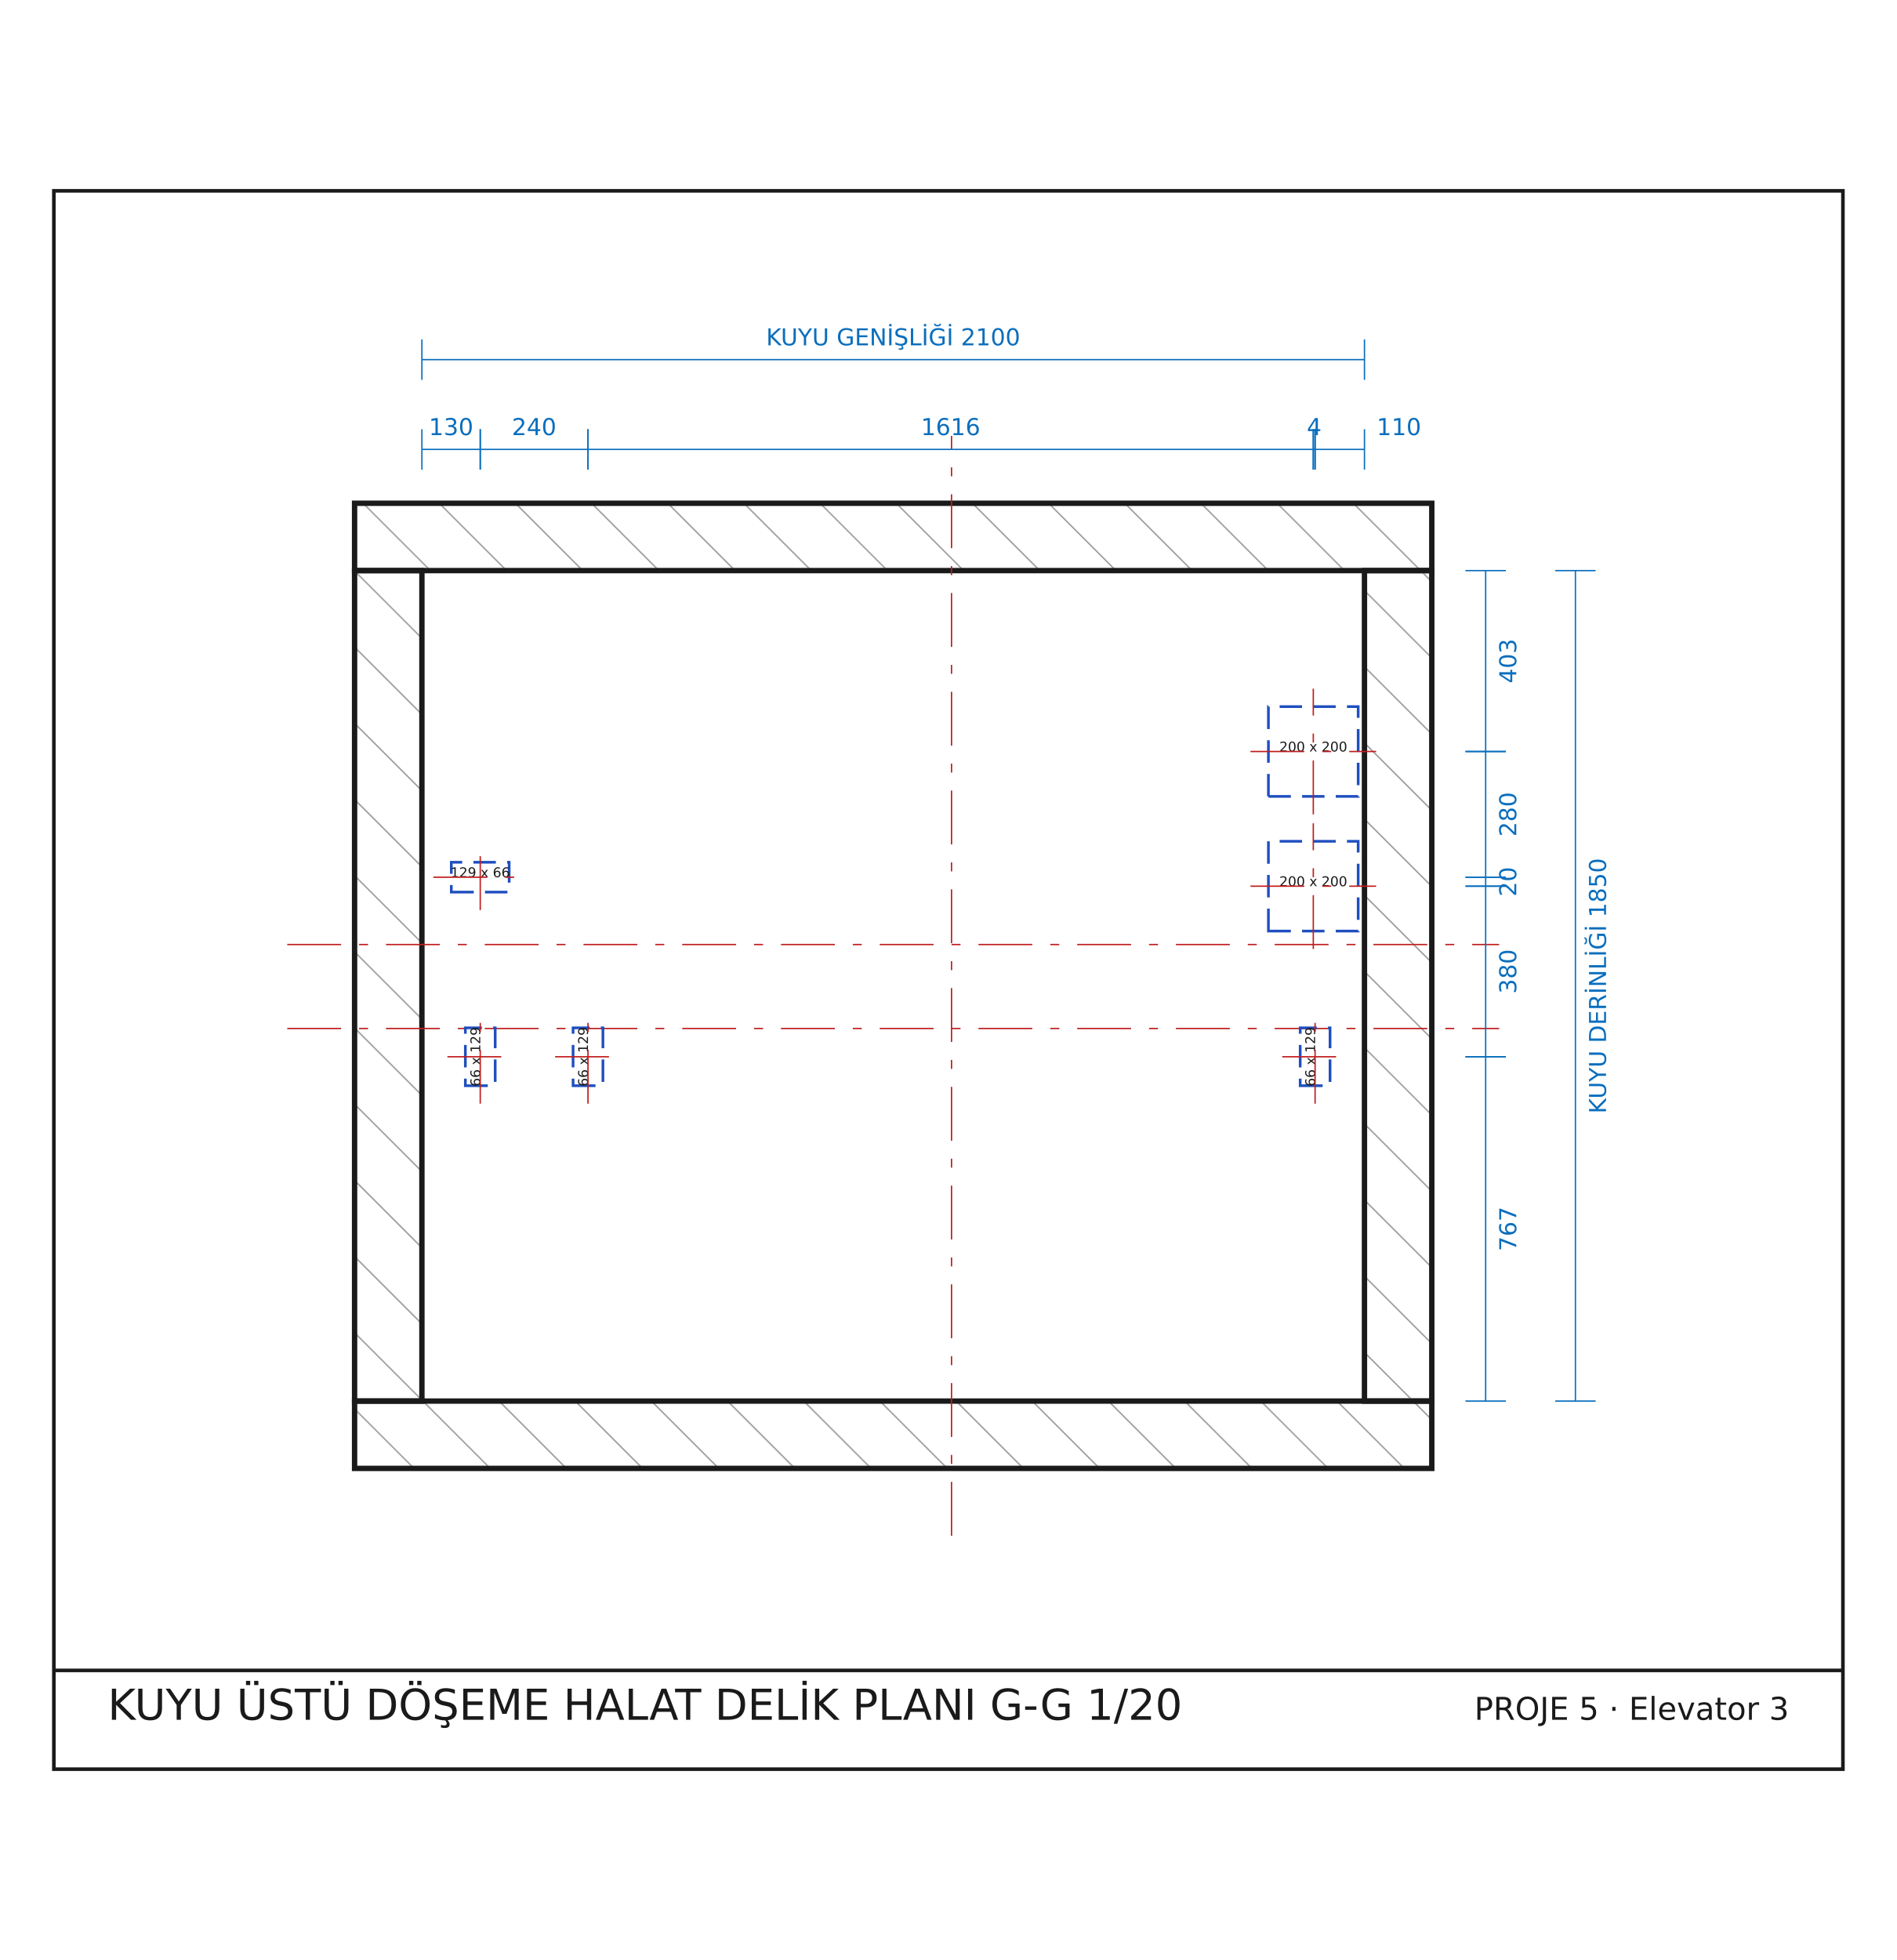
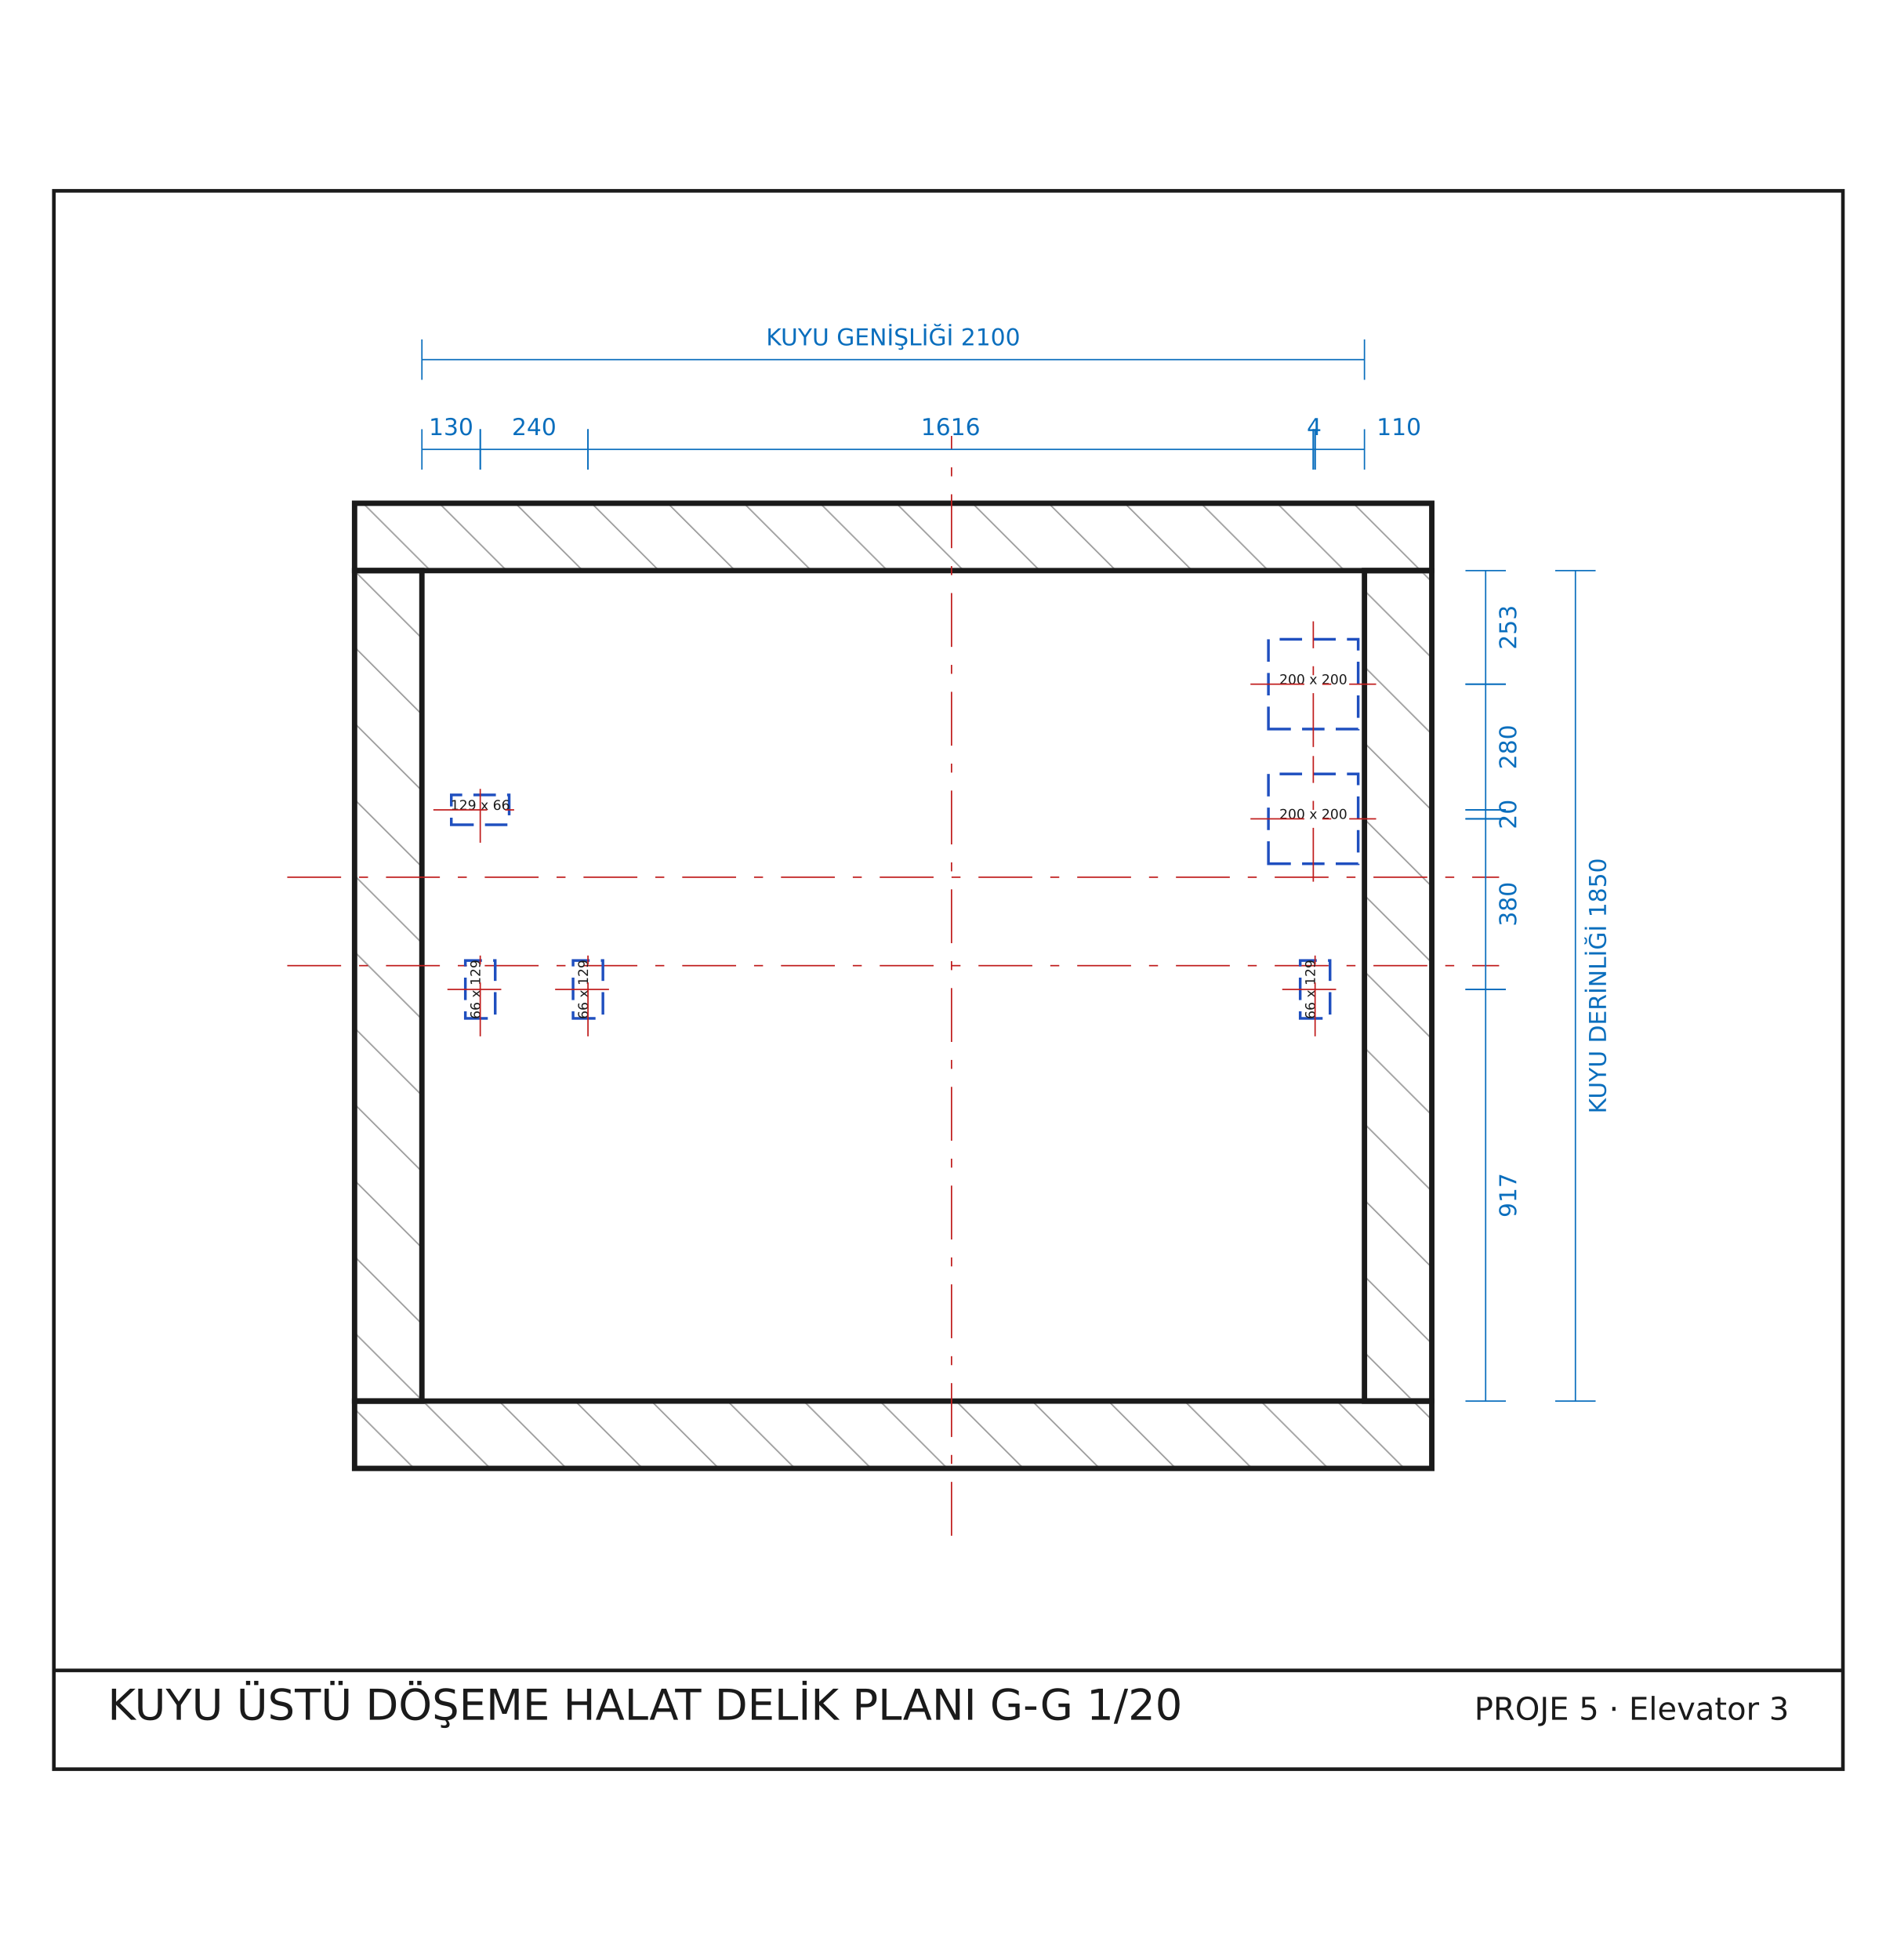
<svg xmlns="http://www.w3.org/2000/svg" viewBox="-940 -3116 4226 4356" width="211mm" height="218mm">
  <defs>
    <pattern id="tarama" width="120" height="120" patternUnits="userSpaceOnUse" patternTransform="rotate(45)">
      <line x1="0" y1="0" x2="0" y2="120" stroke="#9a9a9a" stroke-width="6" />
    </pattern>
    <pattern id="tugla" width="240" height="120" patternUnits="userSpaceOnUse">
      <rect width="240" height="120" fill="#fdf3ee" />
      <path d="M0 0 H240 M0 60 H240 M120 0 V60 M0 60 V120 M240 60 V120" stroke="#c08a6a" stroke-width="5" fill="none" />
    </pattern>
  </defs>
  <rect x="-100000" y="-100000" width="200000" height="200000" fill="#ffffff" />
  <g transform="scale(1,-1)">
    <rect x="-150.0" y="-150.0" width="2400.0" height="150.0" fill="url(#tarama)" stroke="none" />
    <rect x="-150.0" y="-150.0" width="2400.0" height="150.0" fill="none" stroke="#1a1a1a" stroke-width="12" />
    <rect x="-150.0" y="1850.0" width="2400.0" height="150.0" fill="url(#tarama)" stroke="none" />
    <rect x="-150.0" y="1850.0" width="2400.0" height="150.0" fill="none" stroke="#1a1a1a" stroke-width="12" />
    <rect x="-150.0" y="0.0" width="150.0" height="1850.0" fill="url(#tarama)" stroke="none" />
    <rect x="-150.0" y="0.0" width="150.0" height="1850.0" fill="none" stroke="#1a1a1a" stroke-width="12" />
    <rect x="2100.0" y="0.0" width="150.0" height="1850.0" fill="url(#tarama)" stroke="none" />
    <rect x="2100.0" y="0.0" width="150.0" height="1850.0" fill="none" stroke="#1a1a1a" stroke-width="12" />
    <rect x="0.0" y="0.0" width="2100.0" height="1850.0" fill="none" stroke="#1a1a1a" stroke-width="6" />
    <line x1="1180.0" y1="-300.0" x2="1180.0" y2="2150.0" stroke="#c01c1c" stroke-width="3" stroke-dasharray="120 40 20 40" />
-     <line x1="-300.0" y1="830.0" x2="2400.0" y2="830.0" stroke="#c01c1c" stroke-width="3" stroke-dasharray="120 40 20 40" />
-     <line x1="-300.0" y1="1017.0" x2="2400.0" y2="1017.0" stroke="#c01c1c" stroke-width="3" stroke-dasharray="120 40 20 40" />
-     <rect x="336.8" y="702.5" width="66.5" height="128.9" fill="none" stroke="#1f4fbf" stroke-width="6" stroke-dasharray="50 25" />
-     <rect x="96.8" y="702.5" width="66.5" height="128.9" fill="none" stroke="#1f4fbf" stroke-width="6" stroke-dasharray="50 25" />
-     <rect x="65.5" y="1133.8" width="128.9" height="66.5" fill="none" stroke="#1f4fbf" stroke-width="6" stroke-dasharray="50 25" />
-     <rect x="1956.8" y="702.5" width="66.5" height="128.9" fill="none" stroke="#1f4fbf" stroke-width="6" stroke-dasharray="50 25" />
-     <rect x="1886.0" y="1047.0" width="200.0" height="200.0" fill="none" stroke="#1f4fbf" stroke-width="6" stroke-dasharray="50 25" />
-     <rect x="1886.0" y="1347.0" width="200.0" height="200.0" fill="none" stroke="#1f4fbf" stroke-width="6" stroke-dasharray="50 25" />
-     <g transform="translate(370.0,767.0) scale(1,-1) rotate(-90.0)">
+     <line x1="-300.0" y1="970.0" x2="2400.0" y2="970.0" stroke="#c01c1c" stroke-width="3" stroke-dasharray="120 40 20 40" />
+     <line x1="-300.0" y1="1167.0" x2="2400.0" y2="1167.0" stroke="#c01c1c" stroke-width="3" stroke-dasharray="120 40 20 40" />
+     <rect x="336.8" y="852.5" width="66.5" height="128.9" fill="none" stroke="#1f4fbf" stroke-width="6" stroke-dasharray="50 25" />
+     <rect x="96.8" y="852.5" width="66.5" height="128.9" fill="none" stroke="#1f4fbf" stroke-width="6" stroke-dasharray="50 25" />
+     <rect x="65.5" y="1283.8" width="128.9" height="66.5" fill="none" stroke="#1f4fbf" stroke-width="6" stroke-dasharray="50 25" />
+     <rect x="1956.8" y="852.5" width="66.5" height="128.9" fill="none" stroke="#1f4fbf" stroke-width="6" stroke-dasharray="50 25" />
+     <rect x="1886.0" y="1197.0" width="200.0" height="200.0" fill="none" stroke="#1f4fbf" stroke-width="6" stroke-dasharray="50 25" />
+     <rect x="1886.0" y="1497.0" width="200.0" height="200.0" fill="none" stroke="#1f4fbf" stroke-width="6" stroke-dasharray="50 25" />
+     <g transform="translate(370.0,917.0) scale(1,-1) rotate(-90.0)">
      <text x="0" y="0" font-family="DejaVu Sans, Arial" font-size="30" fill="#1a1a1a" text-anchor="middle">66 x 129</text>
    </g>
-     <g transform="translate(130.0,767.0) scale(1,-1) rotate(-90.0)">
+     <g transform="translate(130.0,917.0) scale(1,-1) rotate(-90.0)">
      <text x="0" y="0" font-family="DejaVu Sans, Arial" font-size="30" fill="#1a1a1a" text-anchor="middle">66 x 129</text>
    </g>
-     <g transform="translate(130.0,1167.0) scale(1,-1) rotate(-0.0)">
+     <g transform="translate(130.0,1317.0) scale(1,-1) rotate(-0.0)">
      <text x="0" y="0" font-family="DejaVu Sans, Arial" font-size="30" fill="#1a1a1a" text-anchor="middle">129 x 66</text>
    </g>
-     <g transform="translate(1990.0,767.0) scale(1,-1) rotate(-90.0)">
+     <g transform="translate(1990.0,917.0) scale(1,-1) rotate(-90.0)">
      <text x="0" y="0" font-family="DejaVu Sans, Arial" font-size="30" fill="#1a1a1a" text-anchor="middle">66 x 129</text>
    </g>
-     <g transform="translate(1986.0,1147.0) scale(1,-1) rotate(-0.0)">
+     <g transform="translate(1986.0,1297.0) scale(1,-1) rotate(-0.0)">
      <text x="0" y="0" font-family="DejaVu Sans, Arial" font-size="30" fill="#1a1a1a" text-anchor="middle">200 x 200</text>
    </g>
-     <g transform="translate(1986.0,1447.0) scale(1,-1) rotate(-0.0)">
+     <g transform="translate(1986.0,1597.0) scale(1,-1) rotate(-0.0)">
      <text x="0" y="0" font-family="DejaVu Sans, Arial" font-size="30" fill="#1a1a1a" text-anchor="middle">200 x 200</text>
    </g>
-     <line x1="296.8" y1="767.0" x2="443.2" y2="767.0" stroke="#c01c1c" stroke-width="3" stroke-dasharray="120 40 20 40" />
-     <line x1="370.0" y1="662.5" x2="370.0" y2="871.5" stroke="#c01c1c" stroke-width="3" stroke-dasharray="120 40 20 40" />
-     <line x1="56.8" y1="767.0" x2="203.2" y2="767.0" stroke="#c01c1c" stroke-width="3" stroke-dasharray="120 40 20 40" />
-     <line x1="130.0" y1="662.5" x2="130.0" y2="871.5" stroke="#c01c1c" stroke-width="3" stroke-dasharray="120 40 20 40" />
-     <line x1="25.5" y1="1167.0" x2="234.4" y2="1167.0" stroke="#c01c1c" stroke-width="3" stroke-dasharray="120 40 20 40" />
-     <line x1="130.0" y1="1093.8" x2="130.0" y2="1240.2" stroke="#c01c1c" stroke-width="3" stroke-dasharray="120 40 20 40" />
-     <line x1="1916.8" y1="767.0" x2="2063.2" y2="767.0" stroke="#c01c1c" stroke-width="3" stroke-dasharray="120 40 20 40" />
-     <line x1="1990.0" y1="662.5" x2="1990.0" y2="871.5" stroke="#c01c1c" stroke-width="3" stroke-dasharray="120 40 20 40" />
-     <line x1="1846.0" y1="1147.0" x2="2126.0" y2="1147.0" stroke="#c01c1c" stroke-width="3" stroke-dasharray="120 40 20 40" />
-     <line x1="1986.0" y1="1007.0" x2="1986.0" y2="1287.0" stroke="#c01c1c" stroke-width="3" stroke-dasharray="120 40 20 40" />
-     <line x1="1846.0" y1="1447.0" x2="2126.0" y2="1447.0" stroke="#c01c1c" stroke-width="3" stroke-dasharray="120 40 20 40" />
-     <line x1="1986.0" y1="1307.0" x2="1986.0" y2="1587.0" stroke="#c01c1c" stroke-width="3" stroke-dasharray="120 40 20 40" />
+     <line x1="296.8" y1="917.0" x2="443.2" y2="917.0" stroke="#c01c1c" stroke-width="3" stroke-dasharray="120 40 20 40" />
+     <line x1="370.0" y1="812.5" x2="370.0" y2="1021.5" stroke="#c01c1c" stroke-width="3" stroke-dasharray="120 40 20 40" />
+     <line x1="56.8" y1="917.0" x2="203.2" y2="917.0" stroke="#c01c1c" stroke-width="3" stroke-dasharray="120 40 20 40" />
+     <line x1="130.0" y1="812.5" x2="130.0" y2="1021.5" stroke="#c01c1c" stroke-width="3" stroke-dasharray="120 40 20 40" />
+     <line x1="25.5" y1="1317.0" x2="234.4" y2="1317.0" stroke="#c01c1c" stroke-width="3" stroke-dasharray="120 40 20 40" />
+     <line x1="130.0" y1="1243.8" x2="130.0" y2="1390.2" stroke="#c01c1c" stroke-width="3" stroke-dasharray="120 40 20 40" />
+     <line x1="1916.8" y1="917.0" x2="2063.2" y2="917.0" stroke="#c01c1c" stroke-width="3" stroke-dasharray="120 40 20 40" />
+     <line x1="1990.0" y1="812.5" x2="1990.0" y2="1021.5" stroke="#c01c1c" stroke-width="3" stroke-dasharray="120 40 20 40" />
+     <line x1="1846.0" y1="1297.0" x2="2126.0" y2="1297.0" stroke="#c01c1c" stroke-width="3" stroke-dasharray="120 40 20 40" />
+     <line x1="1986.0" y1="1157.0" x2="1986.0" y2="1437.0" stroke="#c01c1c" stroke-width="3" stroke-dasharray="120 40 20 40" />
+     <line x1="1846.0" y1="1597.0" x2="2126.0" y2="1597.0" stroke="#c01c1c" stroke-width="3" stroke-dasharray="120 40 20 40" />
+     <line x1="1986.0" y1="1457.0" x2="1986.0" y2="1737.0" stroke="#c01c1c" stroke-width="3" stroke-dasharray="120 40 20 40" />
    <line x1="0.0" y1="2120.0" x2="130.0" y2="2120.0" stroke="#0a6ebd" stroke-width="3" />
    <line x1="0.0" y1="2075.0" x2="0.0" y2="2165.0" stroke="#0a6ebd" stroke-width="3" />
    <line x1="130.0" y1="2075.0" x2="130.0" y2="2165.0" stroke="#0a6ebd" stroke-width="3" />
    <g transform="translate(65.0,2151.8) scale(1,-1) rotate(-0.0)">
      <text x="0" y="0" font-family="DejaVu Sans, Arial" font-size="52" fill="#0a6ebd" text-anchor="middle">130</text>
    </g>
    <line x1="130.0" y1="2120.0" x2="370.0" y2="2120.0" stroke="#0a6ebd" stroke-width="3" />
    <line x1="130.0" y1="2075.0" x2="130.0" y2="2165.0" stroke="#0a6ebd" stroke-width="3" />
    <line x1="370.0" y1="2075.0" x2="370.0" y2="2165.0" stroke="#0a6ebd" stroke-width="3" />
    <g transform="translate(250.0,2151.8) scale(1,-1) rotate(-0.0)">
      <text x="0" y="0" font-family="DejaVu Sans, Arial" font-size="52" fill="#0a6ebd" text-anchor="middle">240</text>
    </g>
    <line x1="370.0" y1="2120.0" x2="1986.0" y2="2120.0" stroke="#0a6ebd" stroke-width="3" />
    <line x1="370.0" y1="2075.0" x2="370.0" y2="2165.0" stroke="#0a6ebd" stroke-width="3" />
    <line x1="1986.0" y1="2075.0" x2="1986.0" y2="2165.0" stroke="#0a6ebd" stroke-width="3" />
    <g transform="translate(1178.0,2151.8) scale(1,-1) rotate(-0.0)">
      <text x="0" y="0" font-family="DejaVu Sans, Arial" font-size="52" fill="#0a6ebd" text-anchor="middle">1616</text>
    </g>
    <line x1="1986.0" y1="2120.0" x2="1990.0" y2="2120.0" stroke="#0a6ebd" stroke-width="3" />
    <line x1="1986.0" y1="2075.0" x2="1986.0" y2="2165.0" stroke="#0a6ebd" stroke-width="3" />
    <line x1="1990.0" y1="2075.0" x2="1990.0" y2="2165.0" stroke="#0a6ebd" stroke-width="3" />
    <g transform="translate(1988.0,2151.8) scale(1,-1) rotate(-0.0)">
      <text x="0" y="0" font-family="DejaVu Sans, Arial" font-size="52" fill="#0a6ebd" text-anchor="middle">4</text>
    </g>
    <line x1="1990.0" y1="2120.0" x2="2100.0" y2="2120.0" stroke="#0a6ebd" stroke-width="3" />
    <line x1="1990.0" y1="2075.0" x2="1990.0" y2="2165.0" stroke="#0a6ebd" stroke-width="3" />
    <line x1="2100.0" y1="2075.0" x2="2100.0" y2="2165.0" stroke="#0a6ebd" stroke-width="3" />
    <g transform="translate(2176.8,2151.8) scale(1,-1) rotate(-0.0)">
      <text x="0" y="0" font-family="DejaVu Sans, Arial" font-size="52" fill="#0a6ebd" text-anchor="middle">110</text>
    </g>
    <line x1="0.0" y1="2320.0" x2="2100.0" y2="2320.0" stroke="#0a6ebd" stroke-width="3" />
    <line x1="0.0" y1="2275.0" x2="0.0" y2="2365.0" stroke="#0a6ebd" stroke-width="3" />
    <line x1="2100.0" y1="2275.0" x2="2100.0" y2="2365.0" stroke="#0a6ebd" stroke-width="3" />
    <g transform="translate(1050.0,2351.8) scale(1,-1) rotate(-0.0)">
      <text x="0" y="0" font-family="DejaVu Sans, Arial" font-size="52" fill="#0a6ebd" text-anchor="middle">KUYU GENİŞLİĞİ 2100</text>
    </g>
-     <line x1="2370.0" y1="0.0" x2="2370.0" y2="767.0" stroke="#0a6ebd" stroke-width="3" />
+     <line x1="2370.0" y1="0.0" x2="2370.0" y2="917.0" stroke="#0a6ebd" stroke-width="3" />
    <line x1="2325.0" y1="0.0" x2="2415.0" y2="0.0" stroke="#0a6ebd" stroke-width="3" />
-     <line x1="2325.0" y1="767.0" x2="2415.0" y2="767.0" stroke="#0a6ebd" stroke-width="3" />
-     <g transform="translate(2438.2,383.5) scale(1,-1) rotate(-90.0)">
-       <text x="0" y="0" font-family="DejaVu Sans, Arial" font-size="52" fill="#0a6ebd" text-anchor="middle">767</text>
+     <line x1="2325.0" y1="917.0" x2="2415.0" y2="917.0" stroke="#0a6ebd" stroke-width="3" />
+     <g transform="translate(2438.2,458.5) scale(1,-1) rotate(-90.0)">
+       <text x="0" y="0" font-family="DejaVu Sans, Arial" font-size="52" fill="#0a6ebd" text-anchor="middle">917</text>
    </g>
-     <line x1="2370.0" y1="767.0" x2="2370.0" y2="1147.0" stroke="#0a6ebd" stroke-width="3" />
-     <line x1="2325.0" y1="767.0" x2="2415.0" y2="767.0" stroke="#0a6ebd" stroke-width="3" />
-     <line x1="2325.0" y1="1147.0" x2="2415.0" y2="1147.0" stroke="#0a6ebd" stroke-width="3" />
-     <g transform="translate(2438.2,957.0) scale(1,-1) rotate(-90.0)">
+     <line x1="2370.0" y1="917.0" x2="2370.0" y2="1297.0" stroke="#0a6ebd" stroke-width="3" />
+     <line x1="2325.0" y1="917.0" x2="2415.0" y2="917.0" stroke="#0a6ebd" stroke-width="3" />
+     <line x1="2325.0" y1="1297.0" x2="2415.0" y2="1297.0" stroke="#0a6ebd" stroke-width="3" />
+     <g transform="translate(2438.2,1107.0) scale(1,-1) rotate(-90.0)">
      <text x="0" y="0" font-family="DejaVu Sans, Arial" font-size="52" fill="#0a6ebd" text-anchor="middle">380</text>
    </g>
-     <line x1="2370.0" y1="1147.0" x2="2370.0" y2="1167.0" stroke="#0a6ebd" stroke-width="3" />
-     <line x1="2325.0" y1="1147.0" x2="2415.0" y2="1147.0" stroke="#0a6ebd" stroke-width="3" />
-     <line x1="2325.0" y1="1167.0" x2="2415.0" y2="1167.0" stroke="#0a6ebd" stroke-width="3" />
-     <g transform="translate(2438.2,1157.0) scale(1,-1) rotate(-90.0)">
+     <line x1="2370.0" y1="1297.0" x2="2370.0" y2="1317.0" stroke="#0a6ebd" stroke-width="3" />
+     <line x1="2325.0" y1="1297.0" x2="2415.0" y2="1297.0" stroke="#0a6ebd" stroke-width="3" />
+     <line x1="2325.0" y1="1317.0" x2="2415.0" y2="1317.0" stroke="#0a6ebd" stroke-width="3" />
+     <g transform="translate(2438.2,1307.0) scale(1,-1) rotate(-90.0)">
      <text x="0" y="0" font-family="DejaVu Sans, Arial" font-size="52" fill="#0a6ebd" text-anchor="middle">20</text>
    </g>
-     <line x1="2370.0" y1="1167.0" x2="2370.0" y2="1447.0" stroke="#0a6ebd" stroke-width="3" />
-     <line x1="2325.0" y1="1167.0" x2="2415.0" y2="1167.0" stroke="#0a6ebd" stroke-width="3" />
-     <line x1="2325.0" y1="1447.0" x2="2415.0" y2="1447.0" stroke="#0a6ebd" stroke-width="3" />
-     <g transform="translate(2438.2,1307.0) scale(1,-1) rotate(-90.0)">
+     <line x1="2370.0" y1="1317.0" x2="2370.0" y2="1597.0" stroke="#0a6ebd" stroke-width="3" />
+     <line x1="2325.0" y1="1317.0" x2="2415.0" y2="1317.0" stroke="#0a6ebd" stroke-width="3" />
+     <line x1="2325.0" y1="1597.0" x2="2415.0" y2="1597.0" stroke="#0a6ebd" stroke-width="3" />
+     <g transform="translate(2438.2,1457.0) scale(1,-1) rotate(-90.0)">
      <text x="0" y="0" font-family="DejaVu Sans, Arial" font-size="52" fill="#0a6ebd" text-anchor="middle">280</text>
    </g>
-     <line x1="2370.0" y1="1447.0" x2="2370.0" y2="1850.0" stroke="#0a6ebd" stroke-width="3" />
-     <line x1="2325.0" y1="1447.0" x2="2415.0" y2="1447.0" stroke="#0a6ebd" stroke-width="3" />
+     <line x1="2370.0" y1="1597.0" x2="2370.0" y2="1850.0" stroke="#0a6ebd" stroke-width="3" />
+     <line x1="2325.0" y1="1597.0" x2="2415.0" y2="1597.0" stroke="#0a6ebd" stroke-width="3" />
    <line x1="2325.0" y1="1850.0" x2="2415.0" y2="1850.0" stroke="#0a6ebd" stroke-width="3" />
-     <g transform="translate(2438.2,1648.5) scale(1,-1) rotate(-90.0)">
-       <text x="0" y="0" font-family="DejaVu Sans, Arial" font-size="52" fill="#0a6ebd" text-anchor="middle">403</text>
+     <g transform="translate(2438.2,1723.5) scale(1,-1) rotate(-90.0)">
+       <text x="0" y="0" font-family="DejaVu Sans, Arial" font-size="52" fill="#0a6ebd" text-anchor="middle">253</text>
    </g>
    <line x1="2570.0" y1="0.0" x2="2570.0" y2="1850.0" stroke="#0a6ebd" stroke-width="3" />
    <line x1="2525.0" y1="0.0" x2="2615.0" y2="0.0" stroke="#0a6ebd" stroke-width="3" />
    <line x1="2525.0" y1="1850.0" x2="2615.0" y2="1850.0" stroke="#0a6ebd" stroke-width="3" />
    <g transform="translate(2638.2,925.0) scale(1,-1) rotate(-90.0)">
      <text x="0" y="0" font-family="DejaVu Sans, Arial" font-size="52" fill="#0a6ebd" text-anchor="middle">KUYU DERİNLİĞİ 1850</text>
    </g>
    <rect x="-820.0" y="-820.0" width="3986.0" height="3516.0" fill="none" stroke="#1a1a1a" stroke-width="8" />
    <line x1="-820.0" y1="-600.0" x2="3166.0" y2="-600.0" stroke="#1a1a1a" stroke-width="8" />
    <g transform="translate(-700.0,-710.0) scale(1,-1) rotate(-0.0)">
      <text x="0" y="0" font-family="DejaVu Sans, Arial" font-size="95" fill="#1a1a1a" text-anchor="start">KUYU ÜSTÜ DÖŞEME HALAT DELİK PLANI  G-G   1/20</text>
    </g>
    <g transform="translate(3046.0,-710.0) scale(1,-1) rotate(-0.0)">
      <text x="0" y="0" font-family="DejaVu Sans, Arial" font-size="70" fill="#1a1a1a" text-anchor="end">PROJE 5  ·  Elevator 3</text>
    </g>
  </g>
</svg>
